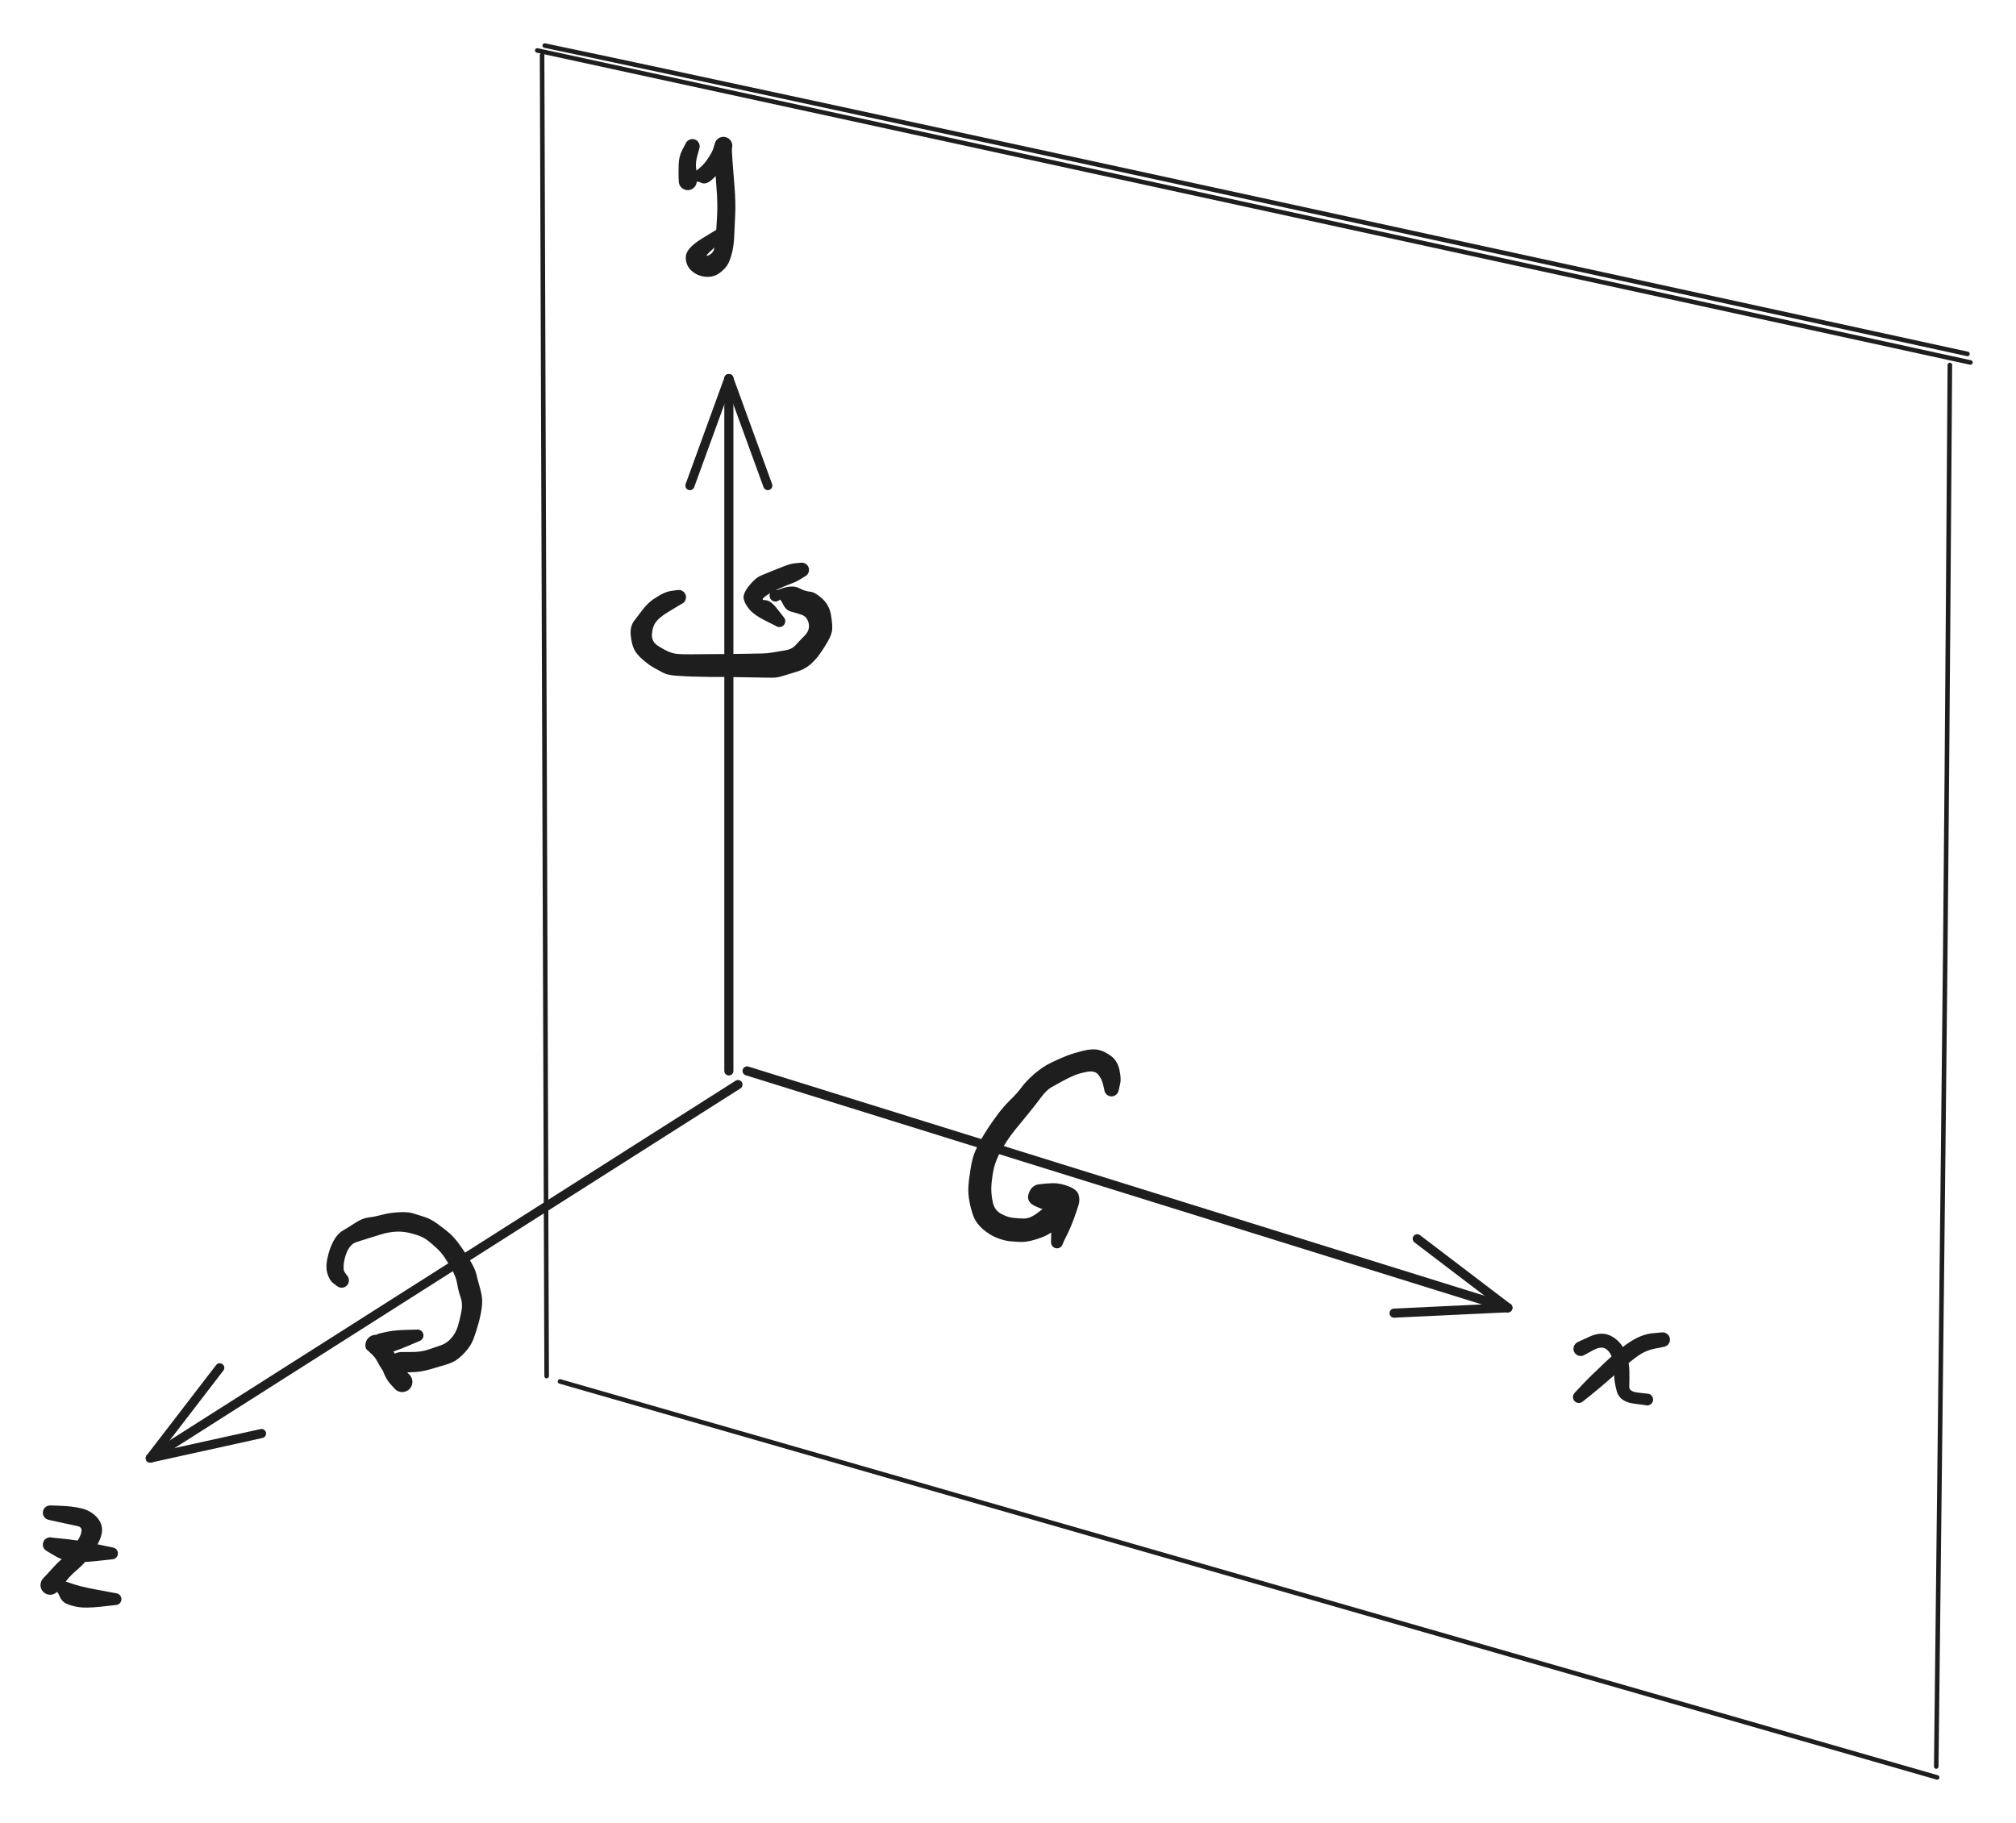
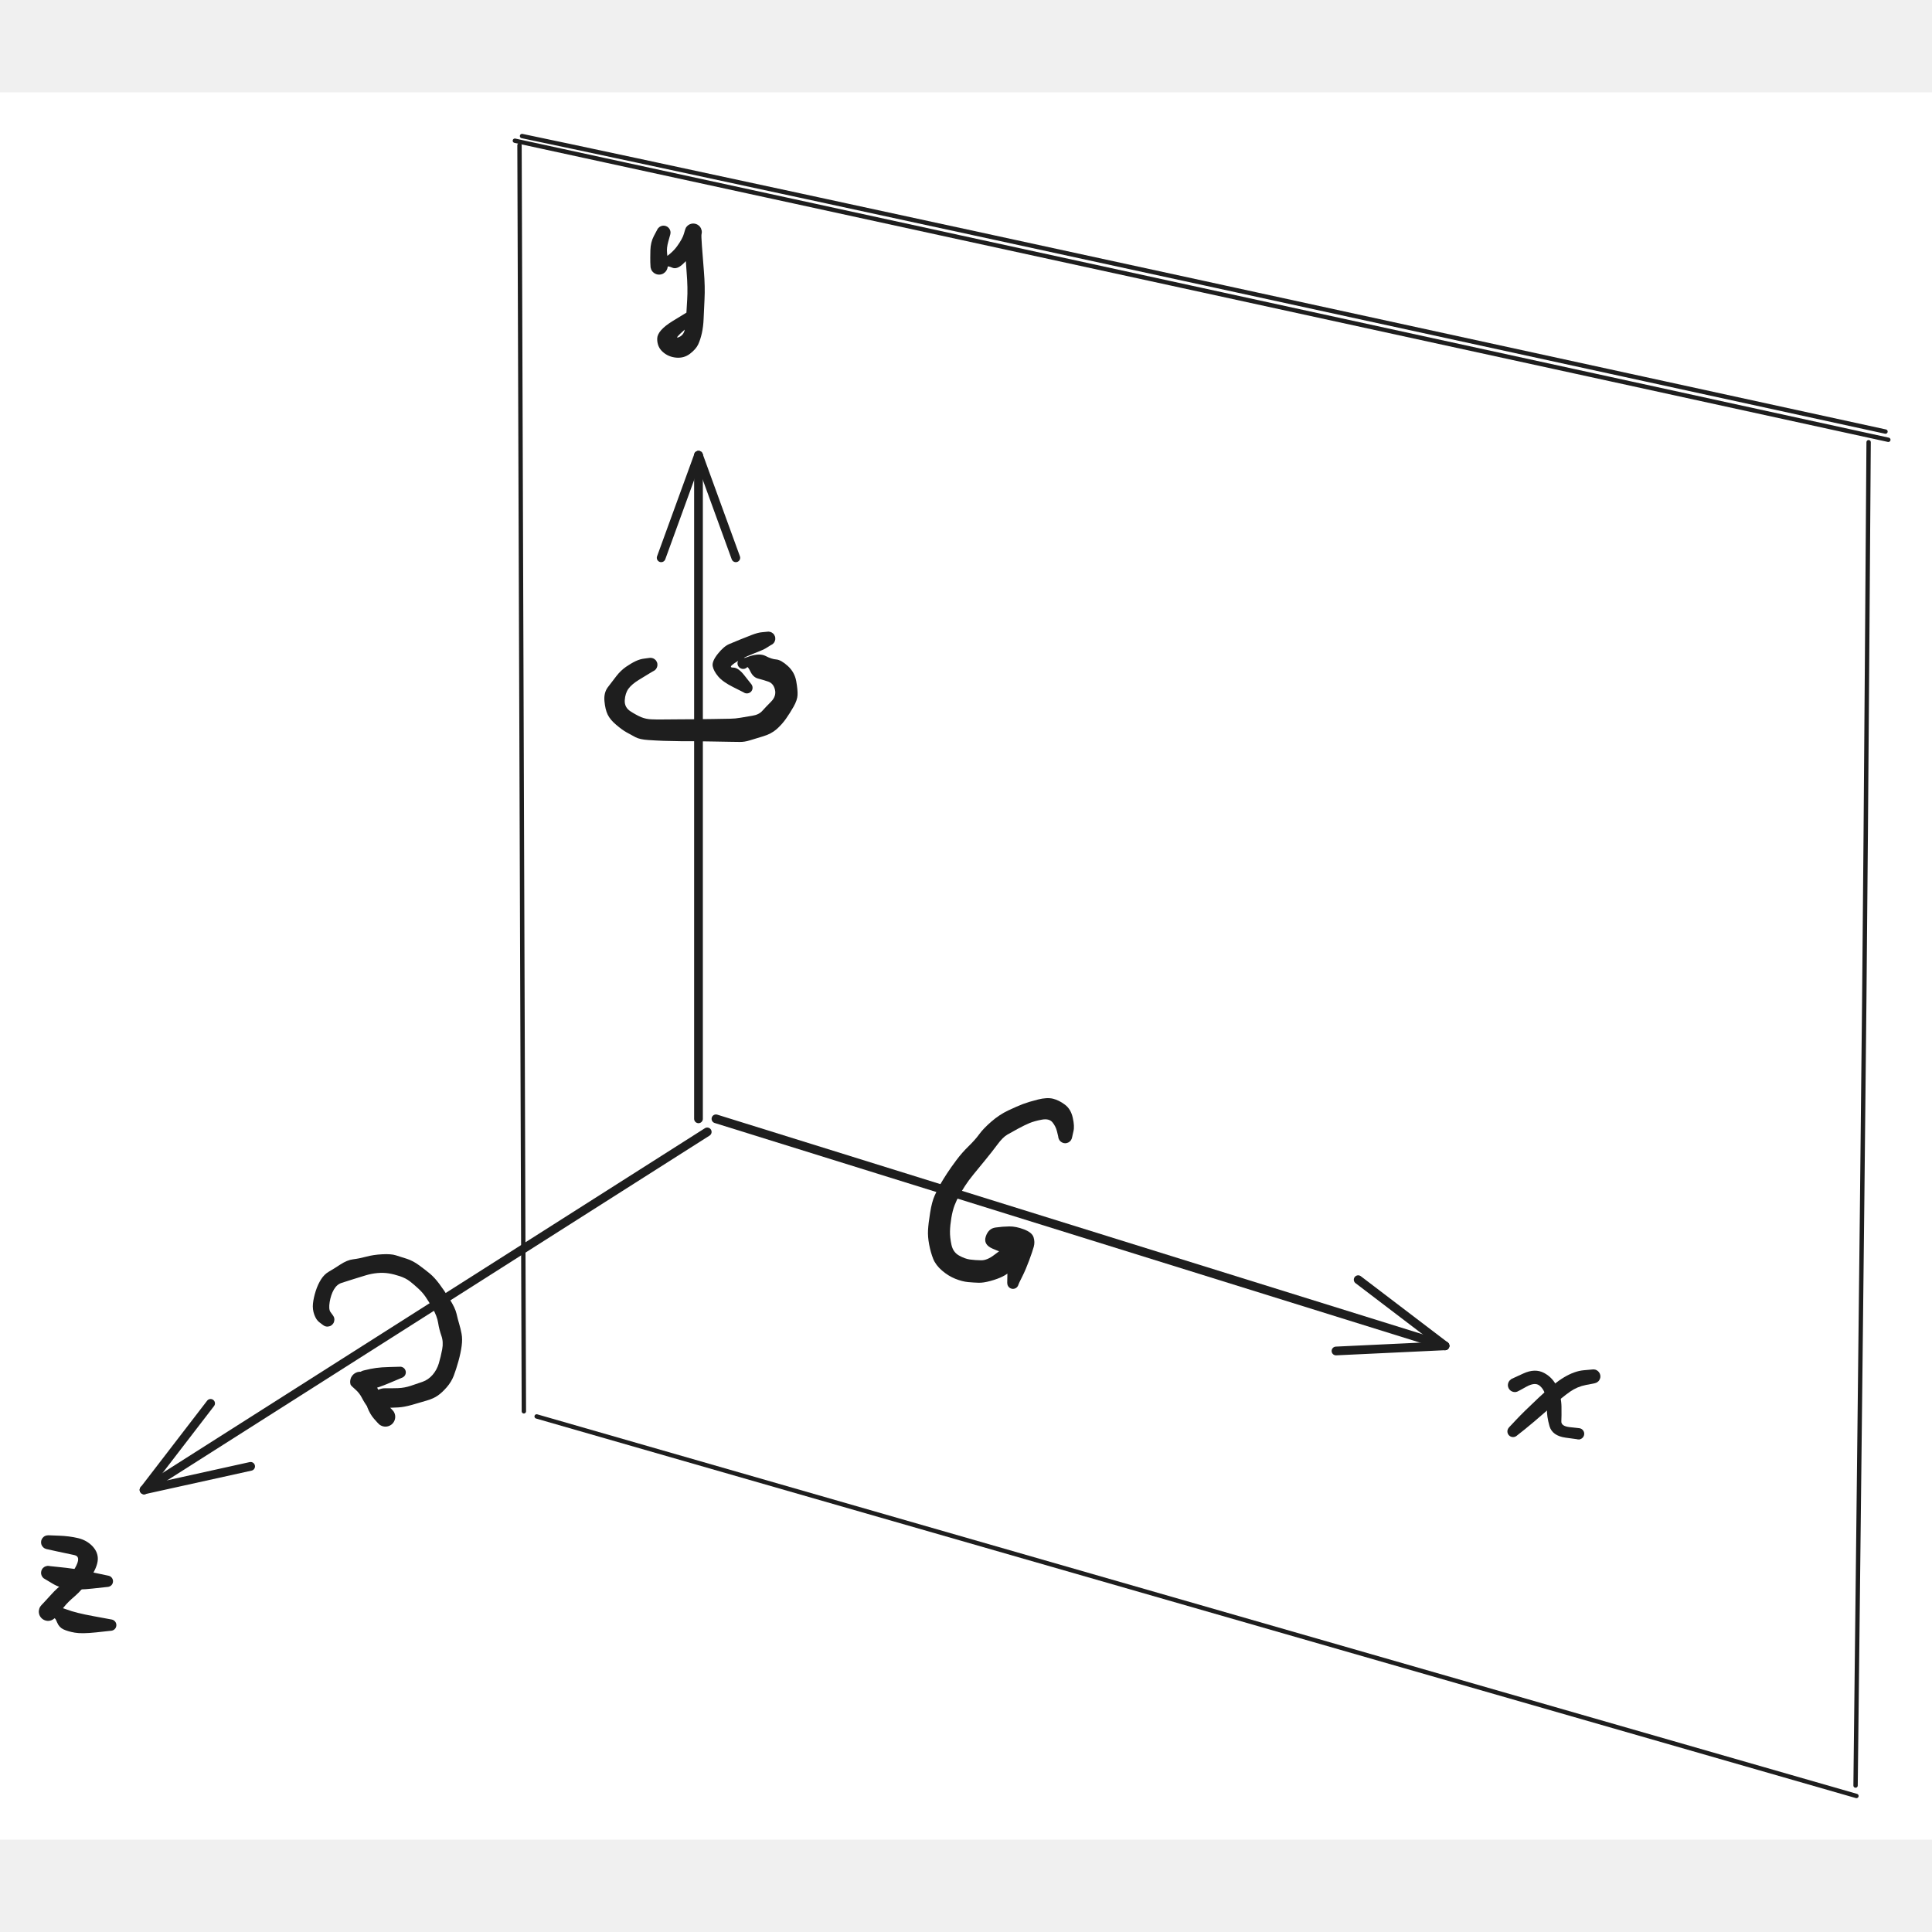
- <svg xmlns="http://www.w3.org/2000/svg" version="1.1" viewBox="0 0 442.554 400.238" width="885.108" height="800.476">
+ <svg xmlns="http://www.w3.org/2000/svg" version="1.1" viewBox="0 0 442.554 400.238" width="350" height="350">
  <defs>
    <style class="style-fonts">
      @font-face {
        font-family: "Virgil";
        src: url("https://excalidraw.com/Virgil.woff2");
      }
      @font-face {
        font-family: "Cascadia";
        src: url("https://excalidraw.com/Cascadia.woff2");
      }
      @font-face {
        font-family: "Assistant";
        src: url("https://excalidraw.com/Assistant-Regular.woff2");
      }
    </style>
  </defs>
  <rect x="0" y="0" width="442.554" height="400.238" fill="#ffffff" />
  <g stroke-linecap="round">
    <g transform="translate(160 235.1239) rotate(0 0 -76)">
      <path d="M0 0 C0 -25.33, 0 -126.67, 0 -152 M0 0 C0 -25.33, 0 -126.67, 0 -152" stroke="#1e1e1e" stroke-width="2" fill="none" />
    </g>
    <g transform="translate(160 235.1239) rotate(0 0 -76)">
      <path d="M8.55 -128.51 C6.79 -133.34, 5.03 -138.18, 0 -152 M8.55 -128.51 C5.96 -135.64, 3.36 -142.76, 0 -152" stroke="#1e1e1e" stroke-width="2" fill="none" />
    </g>
    <g transform="translate(160 235.1239) rotate(0 0 -76)">
      <path d="M-8.55 -128.51 C-6.79 -133.34, -5.03 -138.18, 0 -152 M-8.55 -128.51 C-5.96 -135.64, -3.36 -142.76, 0 -152" stroke="#1e1e1e" stroke-width="2" fill="none" />
    </g>
  </g>
  <mask />
  <g stroke-linecap="round">
    <g transform="translate(162 238.1239) rotate(0 -64.5 41)">
      <path d="M0 0 C-21.5 13.67, -107.5 68.33, -129 82 M0 0 C-21.5 13.67, -107.5 68.33, -129 82" stroke="#1e1e1e" stroke-width="2" fill="none" />
    </g>
    <g transform="translate(162 238.1239) rotate(0 -64.5 41)">
      <path d="M-113.76 62.18 C-119.31 69.4, -124.86 76.62, -129 82 M-113.76 62.18 C-118.44 68.26, -123.11 74.34, -129 82" stroke="#1e1e1e" stroke-width="2" fill="none" />
    </g>
    <g transform="translate(162 238.1239) rotate(0 -64.5 41)">
      <path d="M-104.59 76.61 C-113.48 78.58, -122.37 80.54, -129 82 M-104.59 76.61 C-112.08 78.27, -119.56 79.92, -129 82" stroke="#1e1e1e" stroke-width="2" fill="none" />
    </g>
  </g>
  <mask />
  <g stroke-linecap="round">
    <g transform="translate(164 235.1239) rotate(0 83.5 26)">
      <path d="M0 0 C27.83 8.67, 139.17 43.33, 167 52 M0 0 C27.83 8.67, 139.17 43.33, 167 52" stroke="#1e1e1e" stroke-width="2" fill="none" />
    </g>
    <g transform="translate(164 235.1239) rotate(0 83.5 26)">
      <path d="M142.03 53.18 C148.12 52.89, 154.22 52.6, 167 52 M142.03 53.18 C149.12 52.84, 156.21 52.51, 167 52" stroke="#1e1e1e" stroke-width="2" fill="none" />
    </g>
    <g transform="translate(164 235.1239) rotate(0 83.5 26)">
      <path d="M147.11 36.85 C151.97 40.55, 156.82 44.25, 167 52 M147.11 36.85 C152.76 41.15, 158.41 45.45, 167 52" stroke="#1e1e1e" stroke-width="2" fill="none" />
    </g>
  </g>
  <mask />
  <g transform="translate(11 332.1239) rotate(0 7 9.5)" stroke="none">
    <path fill="#1e1e1e" d="M 0.20,-1.60 Q 0.20,-1.60 2.52,-1.51 4.85,-1.43 6.85,-0.96 8.85,-0.49 10.18,0.90 11.50,2.30 11.40,4.01 11.30,5.71 9.60,8.28 7.89,10.85 6.20,12.29 4.51,13.73 3.74,14.72 2.96,15.72 2.30,16.49 1.64,17.26 1.45,17.44 1.26,17.62 1.03,17.74 0.81,17.87 0.56,17.93 0.31,18.00 0.05,18.01 -0.20,18.01 -0.45,17.95 -0.70,17.90 -0.93,17.78 -1.16,17.67 -1.36,17.50 -1.56,17.33 -1.71,17.12 -1.86,16.92 -1.96,16.68 -2.05,16.44 -2.09,16.18 -2.13,15.93 -2.10,15.67 -2.07,15.41 -1.99,15.17 -1.90,14.92 -1.76,14.71 -1.62,14.49 0.30,14.55 2.22,14.61 4.30,15.40 6.37,16.19 10.39,16.92 14.41,17.66 14.61,17.70 14.82,17.74 15.01,17.85 15.19,17.96 15.33,18.12 15.47,18.27 15.55,18.47 15.64,18.67 15.65,18.88 15.67,19.09 15.61,19.30 15.56,19.50 15.45,19.68 15.33,19.86 15.16,19.99 15.00,20.12 14.80,20.19 14.60,20.26 14.38,20.27 14.17,20.27 13.97,20.21 13.77,20.14 13.59,20.02 13.42,19.89 13.30,19.72 13.18,19.55 13.12,19.34 13.06,19.14 13.06,18.93 13.07,18.71 13.15,18.52 13.22,18.32 13.36,18.15 13.49,17.99 13.67,17.87 13.85,17.76 14.06,17.71 14.26,17.66 14.48,17.68 14.69,17.70 14.88,17.79 15.08,17.87 15.23,18.02 15.39,18.16 15.49,18.34 15.60,18.53 15.63,18.74 15.67,18.95 15.64,19.16 15.61,19.37 15.52,19.56 15.42,19.75 15.27,19.90 15.12,20.05 14.92,20.14 14.73,20.23 14.52,20.26 14.31,20.28 14.31,20.28 14.31,20.28 11.01,20.64 7.72,20.99 6.12,20.70 4.53,20.42 3.54,19.95 2.55,19.49 2.09,18.38 1.64,17.26 1.45,17.44 1.26,17.62 1.03,17.74 0.81,17.87 0.56,17.93 0.31,18.00 0.05,18.01 -0.20,18.01 -0.45,17.95 -0.70,17.90 -0.93,17.78 -1.16,17.67 -1.36,17.50 -1.56,17.33 -1.71,17.12 -1.86,16.92 -1.96,16.68 -2.05,16.44 -2.09,16.18 -2.13,15.93 -2.10,15.67 -2.07,15.41 -1.99,15.17 -1.90,14.93 -1.76,14.71 -1.62,14.49 -0.91,13.76 -0.21,13.02 0.87,11.82 1.96,10.61 3.31,9.58 4.65,8.56 6.18,5.91 7.70,3.27 6.02,2.93 4.34,2.58 2.07,2.09 -0.20,1.60 -0.38,1.55 -0.57,1.50 -0.74,1.41 -0.92,1.32 -1.06,1.19 -1.21,1.06 -1.32,0.90 -1.43,0.74 -1.50,0.56 -1.56,0.38 -1.59,0.18 -1.61,-0.00 -1.58,-0.19 -1.56,-0.39 -1.49,-0.57 -1.42,-0.75 -1.31,-0.91 -1.20,-1.07 -1.05,-1.20 -0.91,-1.33 -0.73,-1.42 -0.56,-1.51 -0.37,-1.55 -0.18,-1.60 0.00,-1.60 0.20,-1.60 0.20,-1.60 L 0.20,-1.60 Z" />
  </g>
  <g transform="translate(11 339.1239) rotate(0 7.5 1)" stroke="none">
    <path fill="#1e1e1e" d="M 0.51,-1.53 Q 0.51,-1.53 2.36,-1.34 4.21,-1.16 5.86,-0.92 7.51,-0.69 10.58,-0.03 13.65,0.62 13.86,0.66 14.07,0.71 14.25,0.81 14.43,0.92 14.57,1.08 14.71,1.24 14.79,1.44 14.87,1.64 14.88,1.85 14.90,2.06 14.84,2.27 14.79,2.47 14.67,2.65 14.55,2.83 14.38,2.96 14.21,3.09 14.01,3.15 13.81,3.22 13.60,3.23 13.39,3.23 13.18,3.16 12.98,3.09 12.81,2.97 12.64,2.84 12.52,2.67 12.40,2.49 12.34,2.29 12.28,2.08 12.29,1.87 12.30,1.66 12.38,1.46 12.46,1.26 12.59,1.10 12.73,0.94 12.91,0.82 13.09,0.71 13.30,0.67 13.51,0.62 13.72,0.64 13.93,0.66 14.12,0.75 14.32,0.84 14.47,0.98 14.63,1.13 14.73,1.31 14.83,1.50 14.87,1.71 14.90,1.92 14.87,2.13 14.84,2.34 14.74,2.53 14.64,2.72 14.49,2.86 14.33,3.01 14.14,3.10 13.95,3.19 13.74,3.22 13.53,3.24 13.53,3.24 13.53,3.24 10.22,3.60 6.91,3.97 4.80,3.71 2.68,3.46 1.08,2.49 -0.51,1.53 -0.68,1.44 -0.86,1.36 -1.01,1.24 -1.16,1.11 -1.28,0.96 -1.39,0.80 -1.47,0.62 -1.55,0.44 -1.58,0.25 -1.61,0.06 -1.59,-0.12 -1.58,-0.32 -1.52,-0.50 -1.45,-0.69 -1.35,-0.85 -1.25,-1.02 -1.11,-1.15 -0.97,-1.28 -0.80,-1.38 -0.63,-1.48 -0.44,-1.53 -0.25,-1.59 -0.06,-1.60 0.12,-1.60 0.31,-1.57 0.51,-1.53 0.51,-1.53 L 0.51,-1.53 Z" />
  </g>
  <g transform="translate(152 32.12391) rotate(0 3 13.5)" stroke="none">
    <path fill="#1e1e1e" d="M 1.49,0.59 Q 1.49,0.59 1.08,2.06 0.67,3.53 0.80,4.64 0.93,5.76 0.95,6.67 0.96,7.59 0.94,7.83 0.92,8.06 0.84,8.29 0.76,8.52 0.63,8.72 0.50,8.92 0.32,9.09 0.15,9.25 -0.05,9.37 -0.26,9.49 -0.49,9.55 -0.72,9.62 -0.96,9.62 -1.20,9.63 -1.44,9.58 -1.67,9.53 -1.89,9.42 -2.11,9.32 -2.29,9.16 -2.48,9.01 -2.62,8.82 -2.76,8.62 -2.85,8.40 -2.94,8.18 -2.98,7.94 -3.01,7.70 -0.60,6.30 1.80,4.90 3.07,3.16 4.34,1.41 4.66,0.26 4.98,-0.89 5.10,-1.09 5.22,-1.30 5.39,-1.47 5.55,-1.64 5.75,-1.77 5.95,-1.90 6.18,-1.97 6.40,-2.05 6.64,-2.07 6.88,-2.09 7.11,-2.05 7.35,-2.01 7.57,-1.92 7.79,-1.83 7.98,-1.68 8.17,-1.54 8.32,-1.36 8.47,-1.17 8.57,-0.96 8.67,-0.74 8.72,-0.51 8.77,-0.28 8.76,-0.04 8.75,0.19 8.69,0.42 8.62,0.65 8.78,2.96 8.94,5.28 9.24,8.86 9.53,12.44 9.38,15.28 9.23,18.12 9.17,19.83 9.10,21.54 8.77,23.04 8.43,24.55 7.92,25.63 7.41,26.71 6.04,27.76 4.67,28.80 2.89,28.64 1.11,28.48 -0.17,27.34 -1.47,26.20 -1.46,24.32 -1.45,22.44 2.05,20.28 5.55,18.13 5.74,18.03 5.94,17.94 6.15,17.91 6.36,17.88 6.56,17.92 6.77,17.96 6.96,18.07 7.14,18.17 7.28,18.33 7.43,18.49 7.51,18.68 7.59,18.88 7.61,19.09 7.63,19.30 7.58,19.51 7.52,19.72 7.41,19.89 7.29,20.07 7.13,20.21 6.96,20.34 6.76,20.41 6.56,20.49 6.35,20.49 6.14,20.50 5.94,20.43 5.73,20.37 5.56,20.25 5.39,20.12 5.26,19.95 5.14,19.78 5.08,19.57 5.02,19.37 5.02,19.16 5.03,18.95 5.10,18.75 5.18,18.55 5.31,18.38 5.44,18.22 5.62,18.10 5.80,17.99 6.01,17.94 6.21,17.89 6.43,17.90 6.64,17.92 6.83,18.01 7.03,18.09 7.19,18.23 7.34,18.37 7.45,18.56 7.55,18.74 7.59,18.95 7.63,19.16 7.60,19.37 7.57,19.58 7.48,19.77 7.38,19.96 7.23,20.11 7.08,20.26 7.08,20.26 7.08,20.26 4.73,22.33 2.38,24.40 3.43,23.98 4.49,23.57 4.79,22.47 5.09,21.36 5.16,19.62 5.24,17.88 5.41,15.32 5.58,12.76 5.28,9.05 4.98,5.33 4.97,3.56 4.97,1.79 4.97,0.45 4.98,-0.89 5.10,-1.09 5.22,-1.30 5.39,-1.47 5.55,-1.64 5.75,-1.77 5.95,-1.90 6.18,-1.97 6.40,-2.05 6.64,-2.07 6.88,-2.09 7.11,-2.05 7.35,-2.01 7.57,-1.92 7.79,-1.83 7.98,-1.68 8.17,-1.54 8.32,-1.36 8.47,-1.17 8.57,-0.96 8.67,-0.74 8.72,-0.51 8.77,-0.28 8.76,-0.04 8.75,0.19 8.69,0.42 8.62,0.65 8.07,2.13 7.51,3.62 6.68,4.74 5.84,5.87 4.45,7.18 3.07,8.49 2.01,8.04 0.96,7.59 0.94,7.83 0.92,8.06 0.84,8.29 0.76,8.52 0.63,8.72 0.50,8.92 0.32,9.09 0.15,9.25 -0.05,9.37 -0.26,9.49 -0.49,9.55 -0.72,9.62 -0.96,9.62 -1.20,9.63 -1.44,9.58 -1.67,9.53 -1.89,9.42 -2.11,9.32 -2.29,9.16 -2.48,9.01 -2.62,8.82 -2.76,8.62 -2.85,8.40 -2.94,8.18 -2.98,7.94 -3.01,7.70 -3.04,6.79 -3.06,5.88 -3.02,4.04 -2.97,2.21 -2.23,0.80 -1.49,-0.59 -1.40,-0.77 -1.31,-0.94 -1.17,-1.08 -1.04,-1.22 -0.88,-1.33 -0.72,-1.44 -0.54,-1.50 -0.35,-1.57 -0.16,-1.59 0.02,-1.61 0.22,-1.58 0.41,-1.55 0.59,-1.48 0.77,-1.41 0.93,-1.30 1.09,-1.18 1.21,-1.04 1.34,-0.89 1.43,-0.71 1.51,-0.54 1.56,-0.35 1.60,-0.16 1.60,0.02 1.59,0.22 1.54,0.41 1.49,0.59 1.49,0.59 L 1.49,0.59 Z" />
  </g>
  <g transform="translate(347 296.1239) rotate(0 8 4.5)" stroke="none">
    <path fill="#1e1e1e" d="M -0.72,-1.44 Q -0.72,-1.44 1.94,-2.66 4.61,-3.89 6.69,-2.79 8.77,-1.68 9.71,0.52 10.65,2.73 10.68,4.93 10.71,7.14 10.65,8.27 10.58,9.39 12.51,9.62 14.45,9.85 14.66,9.86 14.87,9.87 15.07,9.95 15.27,10.02 15.43,10.16 15.59,10.30 15.70,10.48 15.81,10.66 15.86,10.87 15.90,11.08 15.88,11.29 15.86,11.50 15.77,11.69 15.68,11.89 15.53,12.04 15.39,12.19 15.20,12.29 15.01,12.39 14.80,12.43 14.59,12.46 14.38,12.43 14.17,12.40 13.99,12.30 13.80,12.20 13.65,12.04 13.51,11.89 13.42,11.70 13.33,11.51 13.30,11.29 13.28,11.08 13.32,10.88 13.37,10.67 13.48,10.49 13.59,10.30 13.75,10.17 13.91,10.03 14.11,9.95 14.31,9.87 14.52,9.86 14.73,9.85 14.93,9.90 15.14,9.96 15.32,10.08 15.49,10.20 15.62,10.36 15.75,10.53 15.82,10.73 15.89,10.94 15.89,11.15 15.89,11.36 15.82,11.56 15.75,11.76 15.62,11.93 15.50,12.10 15.32,12.22 15.14,12.34 14.94,12.40 14.74,12.46 14.74,12.46 14.74,12.46 11.65,12.04 8.57,11.62 7.93,9.38 7.30,7.14 7.35,5.48 7.39,3.82 7.01,2.35 6.63,0.88 5.61,0.08 4.58,-0.70 2.65,0.36 0.72,1.44 0.53,1.50 0.35,1.57 0.16,1.59 -0.03,1.61 -0.22,1.58 -0.41,1.55 -0.59,1.48 -0.77,1.41 -0.93,1.30 -1.09,1.18 -1.22,1.03 -1.34,0.89 -1.43,0.71 -1.52,0.54 -1.56,0.35 -1.60,0.16 -1.60,-0.03 -1.59,-0.22 -1.54,-0.41 -1.49,-0.60 -1.40,-0.77 -1.30,-0.94 -1.17,-1.08 -1.04,-1.22 -0.88,-1.33 -0.72,-1.44 -0.72,-1.44 L -0.72,-1.44 Z" />
  </g>
  <g transform="translate(365 294.1239) rotate(0 -10.5 6.5)" stroke="none">
    <path fill="#1e1e1e" d="M 0.22,1.59 Q 0.22,1.59 -1.73,1.97 -3.70,2.35 -5.37,3.51 -7.04,4.67 -10.42,7.63 -13.80,10.59 -15.66,12.08 -17.52,13.57 -17.69,13.69 -17.87,13.80 -18.08,13.86 -18.28,13.91 -18.49,13.90 -18.71,13.88 -18.90,13.80 -19.10,13.72 -19.26,13.58 -19.42,13.44 -19.53,13.26 -19.63,13.08 -19.68,12.87 -19.72,12.66 -19.70,12.45 -19.67,12.24 -19.58,12.05 -19.49,11.85 -19.34,11.70 -19.19,11.55 -19.00,11.45 -18.81,11.36 -18.60,11.32 -18.39,11.29 -18.18,11.33 -17.97,11.37 -17.79,11.47 -17.60,11.57 -17.46,11.73 -17.31,11.88 -17.23,12.08 -17.14,12.27 -17.12,12.48 -17.10,12.69 -17.15,12.90 -17.20,13.11 -17.31,13.29 -17.42,13.47 -17.58,13.60 -17.75,13.74 -17.94,13.81 -18.14,13.89 -18.35,13.90 -18.57,13.91 -18.77,13.85 -18.98,13.79 -19.15,13.67 -19.32,13.55 -19.45,13.38 -19.58,13.21 -19.64,13.00 -19.71,12.80 -19.70,12.59 -19.70,12.38 -19.63,12.18 -19.56,11.98 -19.43,11.81 -19.30,11.64 -19.30,11.64 -19.30,11.64 -17.66,9.90 -16.02,8.15 -12.52,4.86 -9.02,1.56 -6.68,0.18 -4.34,-1.20 -2.28,-1.40 -0.22,-1.59 -0.03,-1.60 0.16,-1.60 0.35,-1.56 0.54,-1.52 0.71,-1.43 0.88,-1.34 1.03,-1.22 1.18,-1.09 1.29,-0.93 1.41,-0.77 1.48,-0.59 1.55,-0.41 1.58,-0.22 1.61,-0.03 1.59,0.15 1.57,0.35 1.50,0.53 1.44,0.71 1.33,0.88 1.23,1.04 1.08,1.17 0.94,1.30 0.77,1.40 0.60,1.49 0.41,1.54 0.22,1.59 0.22,1.59 L 0.22,1.59 Z" />
  </g>
  <g transform="translate(149 131.1239) rotate(0 11 7)" stroke="none">
    <path fill="#1e1e1e" d="M 0.51,1.53 Q 0.51,1.53 -0.28,2.00 -1.09,2.47 -2.69,3.47 -4.30,4.47 -5.04,5.48 -5.78,6.49 -5.89,8.11 -5.99,9.74 -4.59,10.65 -3.19,11.55 -2.11,12.00 -1.03,12.44 0.21,12.49 1.47,12.55 3.08,12.52 4.69,12.50 6.91,12.49 9.12,12.47 10.24,12.47 11.35,12.48 14.28,12.42 17.21,12.36 18.30,12.35 19.39,12.34 20.66,12.12 21.93,11.89 23.38,11.66 24.83,11.43 25.61,10.56 26.40,9.68 27.63,8.44 28.86,7.19 28.52,5.72 28.18,4.25 26.95,3.84 25.72,3.43 24.64,3.15 23.56,2.87 22.94,1.63 22.32,0.39 22.17,0.54 22.02,0.69 21.84,0.79 21.65,0.89 21.44,0.93 21.23,0.96 21.02,0.93 20.81,0.89 20.62,0.79 20.43,0.69 20.29,0.54 20.14,0.38 20.05,0.19 19.97,0.00 19.94,-0.20 19.92,-0.42 19.97,-0.62 20.01,-0.83 20.12,-1.01 20.23,-1.19 20.39,-1.33 20.56,-1.47 20.75,-1.55 20.95,-1.63 21.16,-1.64 21.38,-1.65 21.58,-1.59 21.79,-1.53 21.96,-1.41 22.14,-1.29 22.26,-1.12 22.39,-0.95 22.46,-0.75 22.53,-0.55 22.53,-0.34 22.53,-0.13 22.46,0.06 22.39,0.27 22.26,0.43 22.13,0.60 21.96,0.72 21.78,0.84 21.58,0.90 21.37,0.95 21.16,0.94 20.95,0.93 20.75,0.85 20.55,0.77 20.39,0.63 20.23,0.50 20.12,0.31 20.01,0.13 19.96,-0.07 19.92,-0.27 19.94,-0.49 19.97,-0.70 20.06,-0.89 20.15,-1.08 20.15,-1.08 20.15,-1.08 22.57,-1.91 25.00,-2.73 26.37,-2.02 27.73,-1.30 28.82,-1.22 29.91,-1.13 31.47,0.28 33.02,1.70 33.39,3.75 33.75,5.79 33.69,6.93 33.64,8.07 32.79,9.58 31.94,11.08 31.02,12.38 30.10,13.68 28.88,14.76 27.66,15.83 25.78,16.39 23.91,16.95 22.72,17.32 21.53,17.69 20.46,17.67 19.39,17.65 18.30,17.64 17.21,17.63 14.28,17.57 11.35,17.51 10.23,17.51 9.12,17.52 6.89,17.50 4.66,17.48 3.01,17.42 1.35,17.36 -0.53,17.23 -2.43,17.11 -3.44,16.58 -4.46,16.05 -5.48,15.47 -6.50,14.90 -7.86,13.74 -9.23,12.59 -9.80,11.41 -10.37,10.23 -10.54,8.33 -10.72,6.43 -9.78,5.16 -8.84,3.89 -7.82,2.60 -6.81,1.30 -5.60,0.46 -4.39,-0.37 -3.37,-0.85 -2.35,-1.32 -1.43,-1.42 -0.51,-1.53 -0.31,-1.57 -0.12,-1.60 0.06,-1.60 0.25,-1.59 0.44,-1.53 0.63,-1.48 0.80,-1.38 0.97,-1.28 1.11,-1.15 1.25,-1.02 1.35,-0.85 1.45,-0.69 1.52,-0.50 1.58,-0.32 1.59,-0.12 1.61,0.06 1.58,0.25 1.55,0.44 1.47,0.62 1.39,0.80 1.28,0.96 1.16,1.11 1.01,1.24 0.86,1.36 0.68,1.44 0.51,1.53 0.51,1.53 L 0.51,1.53 Z" />
  </g>
  <g transform="translate(176 125.1239) rotate(0 -5.5 5.5)" stroke="none">
    <path fill="#1e1e1e" d="M 0.51,1.53 Q 0.51,1.53 -0.28,2.03 -1.07,2.54 -2.07,2.91 -3.08,3.29 -4.77,4.01 -6.45,4.73 -7.83,5.68 -9.21,6.64 -8.04,6.64 -6.88,6.64 -5.48,8.44 -4.08,10.24 -3.94,10.39 -3.80,10.55 -3.72,10.75 -3.63,10.94 -3.62,11.15 -3.60,11.37 -3.65,11.57 -3.70,11.78 -3.82,11.96 -3.93,12.14 -4.10,12.27 -4.27,12.40 -4.46,12.47 -4.66,12.55 -4.88,12.55 -5.09,12.56 -5.29,12.50 -5.50,12.43 -5.67,12.31 -5.84,12.18 -5.96,12.01 -6.09,11.84 -6.15,11.63 -6.21,11.43 -6.20,11.22 -6.20,11.01 -6.12,10.81 -6.05,10.61 -5.92,10.44 -5.78,10.28 -5.60,10.16 -5.43,10.05 -5.22,10.00 -5.01,9.95 -4.80,9.97 -4.59,9.98 -4.39,10.07 -4.20,10.15 -4.04,10.29 -3.88,10.44 -3.78,10.62 -3.68,10.81 -3.64,11.02 -3.60,11.22 -3.63,11.44 -3.65,11.65 -3.75,11.84 -3.84,12.03 -3.99,12.18 -4.15,12.33 -4.34,12.42 -4.53,12.51 -4.74,12.54 -4.95,12.57 -5.16,12.53 -5.36,12.49 -5.55,12.38 -5.73,12.28 -5.73,12.28 -5.73,12.28 -8.09,11.09 -10.44,9.91 -11.48,8.68 -12.51,7.46 -12.74,6.35 -12.97,5.25 -11.59,3.51 -10.21,1.77 -8.94,1.24 -7.67,0.72 -6.45,0.21 -5.23,-0.29 -3.80,-0.84 -2.37,-1.39 -1.44,-1.46 -0.51,-1.53 -0.31,-1.57 -0.12,-1.60 0.06,-1.60 0.25,-1.59 0.44,-1.53 0.63,-1.48 0.80,-1.38 0.97,-1.28 1.11,-1.15 1.25,-1.02 1.35,-0.85 1.45,-0.69 1.52,-0.50 1.58,-0.32 1.59,-0.12 1.61,0.06 1.58,0.25 1.55,0.44 1.47,0.62 1.39,0.80 1.28,0.96 1.16,1.11 1.01,1.24 0.86,1.36 0.68,1.44 0.51,1.53 0.51,1.53 L 0.51,1.53 Z" />
  </g>
  <g transform="translate(75 281.1239) rotate(0 13.5 5)" stroke="none">
    <path fill="#1e1e1e" d="M -1.14,1.14 Q -1.14,1.14 -1.84,0.61 -2.55,0.09 -3.00,-1.12 -3.45,-2.35 -3.31,-3.68 -3.17,-5.01 -2.68,-6.55 -2.18,-8.10 -1.44,-9.25 -0.70,-10.40 0.33,-10.99 1.37,-11.58 2.95,-12.62 4.54,-13.66 5.88,-13.82 7.23,-13.98 8.88,-14.42 10.53,-14.87 12.57,-14.97 14.60,-15.08 15.68,-14.73 16.76,-14.39 18.18,-13.94 19.61,-13.48 21.06,-12.41 22.51,-11.34 23.52,-10.50 24.52,-9.66 25.60,-8.23 26.68,-6.80 27.97,-4.74 29.27,-2.68 29.57,-1.37 29.87,-0.06 30.19,1.00 30.51,2.06 30.73,3.25 30.96,4.45 30.75,6.03 30.54,7.61 30.02,9.49 29.50,11.36 28.95,12.82 28.39,14.28 27.33,15.49 26.27,16.71 25.29,17.39 24.32,18.08 22.74,18.54 21.16,19.01 19.35,19.53 17.53,20.04 16.22,20.11 14.91,20.18 13.84,20.21 12.77,20.25 13.86,20.49 14.95,20.74 15.11,20.96 15.27,21.18 15.37,21.43 15.47,21.68 15.51,21.95 15.55,22.22 15.52,22.49 15.49,22.77 15.40,23.02 15.31,23.28 15.16,23.50 15.01,23.73 14.81,23.92 14.61,24.10 14.37,24.23 14.13,24.36 13.87,24.43 13.61,24.50 13.33,24.51 13.06,24.51 12.79,24.45 12.53,24.39 12.29,24.27 12.04,24.15 11.83,23.97 11.63,23.80 10.97,22.67 10.32,21.55 9.40,20.30 8.47,19.04 7.90,17.92 7.33,16.79 6.35,15.95 5.36,15.11 5.29,14.84 5.22,14.57 5.21,14.29 5.21,14.01 5.27,13.73 5.33,13.46 5.45,13.21 5.58,12.96 5.76,12.75 5.94,12.53 6.17,12.37 6.40,12.20 6.66,12.10 6.91,11.99 7.19,11.96 7.47,11.92 7.75,11.94 8.03,11.97 8.29,12.07 8.55,12.16 8.79,12.31 9.02,12.47 9.21,12.67 9.40,12.88 9.54,13.12 9.67,13.37 8.25,12.68 6.82,12.00 8.40,11.62 9.97,11.23 11.14,11.07 12.30,10.90 14.32,10.85 16.34,10.80 16.56,10.79 16.77,10.77 16.97,10.82 17.18,10.87 17.36,10.99 17.54,11.10 17.67,11.27 17.80,11.43 17.88,11.63 17.95,11.83 17.96,12.04 17.96,12.26 17.90,12.46 17.84,12.66 17.71,12.84 17.59,13.01 17.41,13.13 17.24,13.26 17.04,13.32 16.84,13.38 16.62,13.37 16.41,13.37 16.21,13.29 16.01,13.22 15.85,13.09 15.68,12.95 15.57,12.77 15.45,12.60 15.40,12.39 15.35,12.18 15.37,11.97 15.39,11.76 15.47,11.56 15.55,11.37 15.70,11.21 15.84,11.05 16.02,10.95 16.21,10.84 16.42,10.80 16.63,10.77 16.84,10.79 17.05,10.82 17.24,10.92 17.43,11.01 17.58,11.16 17.73,11.31 17.82,11.50 17.92,11.69 17.94,11.90 17.97,12.12 17.93,12.32 17.89,12.53 17.79,12.72 17.68,12.90 17.52,13.04 17.37,13.19 17.17,13.27 16.98,13.35 16.98,13.35 16.98,13.35 14.25,14.50 11.52,15.65 10.14,15.92 8.76,16.19 7.06,15.65 5.36,15.11 5.29,14.84 5.22,14.57 5.21,14.29 5.21,14.01 5.27,13.73 5.33,13.46 5.45,13.21 5.58,12.96 5.76,12.75 5.94,12.53 6.17,12.37 6.40,12.20 6.66,12.10 6.91,11.99 7.19,11.96 7.47,11.92 7.75,11.94 8.03,11.97 8.29,12.07 8.55,12.16 8.79,12.31 9.02,12.47 9.21,12.67 9.40,12.88 9.54,13.12 9.67,13.37 9.80,13.49 9.92,13.61 10.71,14.59 11.49,15.57 12.13,17.09 12.78,18.61 13.87,19.67 14.95,20.74 15.11,20.96 15.27,21.18 15.37,21.43 15.47,21.68 15.51,21.95 15.55,22.22 15.52,22.49 15.49,22.76 15.40,23.02 15.31,23.28 15.16,23.50 15.01,23.73 14.81,23.92 14.61,24.10 14.37,24.23 14.13,24.36 13.87,24.43 13.61,24.50 13.33,24.51 13.06,24.51 12.80,24.45 12.53,24.39 12.29,24.27 12.04,24.15 11.84,23.97 11.63,23.80 10.69,22.73 9.76,21.67 9.14,20.07 8.52,18.47 10.13,17.08 11.73,15.69 13.23,15.72 14.72,15.74 16.19,15.69 17.67,15.63 19.06,15.17 20.45,14.71 21.79,14.24 23.12,13.77 24.10,12.64 25.07,11.51 25.52,10.02 25.96,8.53 26.29,6.81 26.61,5.08 26.10,3.67 25.60,2.25 25.36,0.73 25.12,-0.79 24.12,-2.54 23.13,-4.30 22.45,-5.27 21.78,-6.24 20.80,-7.14 19.83,-8.04 18.89,-8.77 17.95,-9.50 16.57,-9.96 15.18,-10.42 14.01,-10.60 12.83,-10.79 11.45,-10.67 10.08,-10.54 8.82,-10.16 7.57,-9.77 5.93,-9.27 4.29,-8.76 3.23,-8.41 2.17,-8.07 1.48,-6.89 0.80,-5.71 0.52,-4.05 0.25,-2.39 0.69,-1.76 1.14,-1.14 1.26,-0.98 1.38,-0.83 1.46,-0.65 1.54,-0.48 1.57,-0.28 1.61,-0.09 1.59,0.09 1.58,0.29 1.52,0.47 1.47,0.66 1.37,0.82 1.27,0.99 1.13,1.13 0.99,1.27 0.82,1.37 0.66,1.47 0.47,1.52 0.29,1.58 0.09,1.59 -0.09,1.61 -0.28,1.57 -0.48,1.54 -0.65,1.46 -0.83,1.38 -0.98,1.26 -1.14,1.14 -1.14,1.14 L -1.14,1.14 Z" />
  </g>
  <g transform="translate(244 239.1239) rotate(0 -14.5 13.5)" stroke="none">
    <path fill="#1e1e1e" d="M -1.61,0 Q -1.61,0 -1.89,-1.15 -2.18,-2.3 -2.92,-3.20 -3.67,-4.11 -5.34,-3.81 -7.01,-3.50 -8.16,-3.03 -9.31,-2.55 -10.75,-1.77 -12.20,-0.98 -13.25,-0.38 -14.30,0.22 -15.54,1.91 -16.79,3.59 -18.31,5.44 -19.83,7.29 -21.02,8.75 -22.21,10.21 -22.95,11.37 -23.69,12.53 -24.28,13.57 -24.88,14.61 -25.34,15.81 -25.80,17.02 -26.08,18.70 -26.36,20.39 -26.39,21.76 -26.42,23.14 -26.06,24.83 -25.70,26.53 -24.35,27.30 -22.99,28.07 -21.81,28.23 -20.62,28.39 -19.26,28.41 -17.90,28.43 -16.29,27.20 -14.69,25.96 -13.31,25.06 -11.93,24.16 -11.96,25.61 -11.99,27.07 -13.26,26.87 -14.53,26.67 -16.66,25.73 -18.80,24.79 -18.19,22.95 -17.58,21.12 -15.96,20.90 -14.35,20.67 -12.81,20.65 -11.27,20.63 -9.44,21.33 -7.60,22.03 -7.25,23.12 -6.90,24.21 -7.20,25.30 -7.50,26.39 -8.27,28.47 -9.04,30.55 -9.85,32.16 -10.66,33.76 -10.71,33.97 -10.76,34.18 -10.88,34.35 -10.99,34.53 -11.16,34.67 -11.32,34.80 -11.52,34.87 -11.72,34.94 -11.93,34.95 -12.15,34.95 -12.35,34.89 -12.55,34.83 -12.72,34.70 -12.90,34.58 -13.02,34.41 -13.14,34.23 -13.21,34.03 -13.27,33.83 -13.26,33.62 -13.26,33.40 -13.18,33.20 -13.11,33.00 -12.97,32.84 -12.84,32.67 -12.66,32.56 -12.48,32.45 -12.28,32.39 -12.07,32.34 -11.86,32.36 -11.65,32.38 -11.45,32.46 -11.26,32.55 -11.10,32.69 -10.94,32.83 -10.84,33.02 -10.73,33.20 -10.69,33.41 -10.65,33.62 -10.68,33.83 -10.71,34.04 -10.81,34.23 -10.90,34.42 -11.05,34.57 -11.20,34.72 -11.39,34.82 -11.58,34.91 -11.79,34.94 -12.01,34.97 -12.21,34.93 -12.42,34.88 -12.61,34.78 -12.79,34.67 -12.93,34.52 -13.07,34.36 -13.16,34.16 -13.24,33.97 -13.26,33.76 -13.28,33.54 -13.28,33.54 -13.28,33.54 -13.23,30.91 -13.19,28.27 -12.20,26.83 -11.22,25.39 -12.63,25.43 -14.04,25.47 -15.15,25.60 -16.27,25.73 -15.08,23.62 -13.90,21.51 -12.37,21.89 -10.84,22.28 -9.73,23.14 -8.62,24.00 -9.83,26.75 -11.05,29.50 -12.10,30.52 -13.15,31.53 -14.31,32.11 -15.47,32.69 -17.12,33.14 -18.77,33.59 -19.84,33.55 -20.91,33.52 -22.24,33.40 -23.57,33.28 -25.18,32.64 -26.79,31.99 -28.23,30.75 -29.67,29.50 -30.24,28.07 -30.81,26.63 -31.16,24.81 -31.51,22.99 -31.42,21.48 -31.34,19.98 -30.94,17.51 -30.55,15.04 -29.90,13.58 -29.25,12.12 -28.58,10.95 -27.91,9.79 -27.04,8.46 -26.17,7.13 -24.92,5.46 -23.67,3.78 -22.15,2.30 -20.63,0.82 -19.70,-0.46 -18.77,-1.75 -16.92,-3.36 -15.06,-4.97 -13.04,-5.92 -11.01,-6.88 -9.67,-7.39 -8.34,-7.89 -6.24,-8.42 -4.15,-8.94 -2.78,-8.60 -1.41,-8.26 -0.06,-7.24 1.29,-6.23 1.73,-4.26 2.18,-2.3 1.89,-1.15 1.61,0 1.59,0.19 1.56,0.38 1.49,0.56 1.42,0.75 1.31,0.91 1.20,1.07 1.06,1.19 0.91,1.32 0.74,1.41 0.57,1.50 0.38,1.55 0.19,1.60 -0.00,1.60 -0.19,1.60 -0.38,1.55 -0.57,1.50 -0.74,1.41 -0.91,1.32 -1.06,1.19 -1.20,1.07 -1.31,0.91 -1.42,0.74 -1.49,0.56 -1.56,0.38 -1.59,0.19 -1.61,-0.00 -1.61,-0.00 L -1.61,0 Z" />
  </g>
  <g stroke-linecap="round">
    <g transform="translate(119 11.12391) rotate(0 156.5 34)">
      <path d="M-1.06 -0.05 C51.24 11.27, 261.25 57.01, 313.55 68.46 M0.58 -1.12 C52.8 9.79, 261.01 55.29, 312.9 66.58" stroke="#1e1e1e" stroke-width="1" fill="none" />
    </g>
  </g>
  <mask />
  <g stroke-linecap="round">
    <g transform="translate(119 12.12391) rotate(0 0.5 145)">
      <path d="M0 0 C0.17 48.33, 0.83 241.67, 1 290 M0 0 C0.17 48.33, 0.83 241.67, 1 290" stroke="#1e1e1e" stroke-width="1" fill="none" />
    </g>
  </g>
  <mask />
  <g stroke-linecap="round">
    <g transform="translate(428.0361 80.13595) rotate(0 -1.493982 153.8556)">
      <path d="M0 0 C-0.17 21.33, -0.5 76.71, -1 128 C-1.5 179.29, -2.66 277.76, -2.99 307.71 M0 0 C-0.17 21.33, -0.5 76.71, -1 128 C-1.5 179.29, -2.66 277.76, -2.99 307.71" stroke="#1e1e1e" stroke-width="1" fill="none" />
    </g>
  </g>
  <mask />
  <g stroke-linecap="round">
    <g transform="translate(122.9268 303.2972) rotate(0 151.1584 43.47039)">
      <path d="M0 0 C50.39 14.49, 251.93 72.45, 302.32 86.94 M0 0 C50.39 14.49, 251.93 72.45, 302.32 86.94" stroke="#1e1e1e" stroke-width="1" fill="none" />
    </g>
  </g>
  <mask />
</svg>
